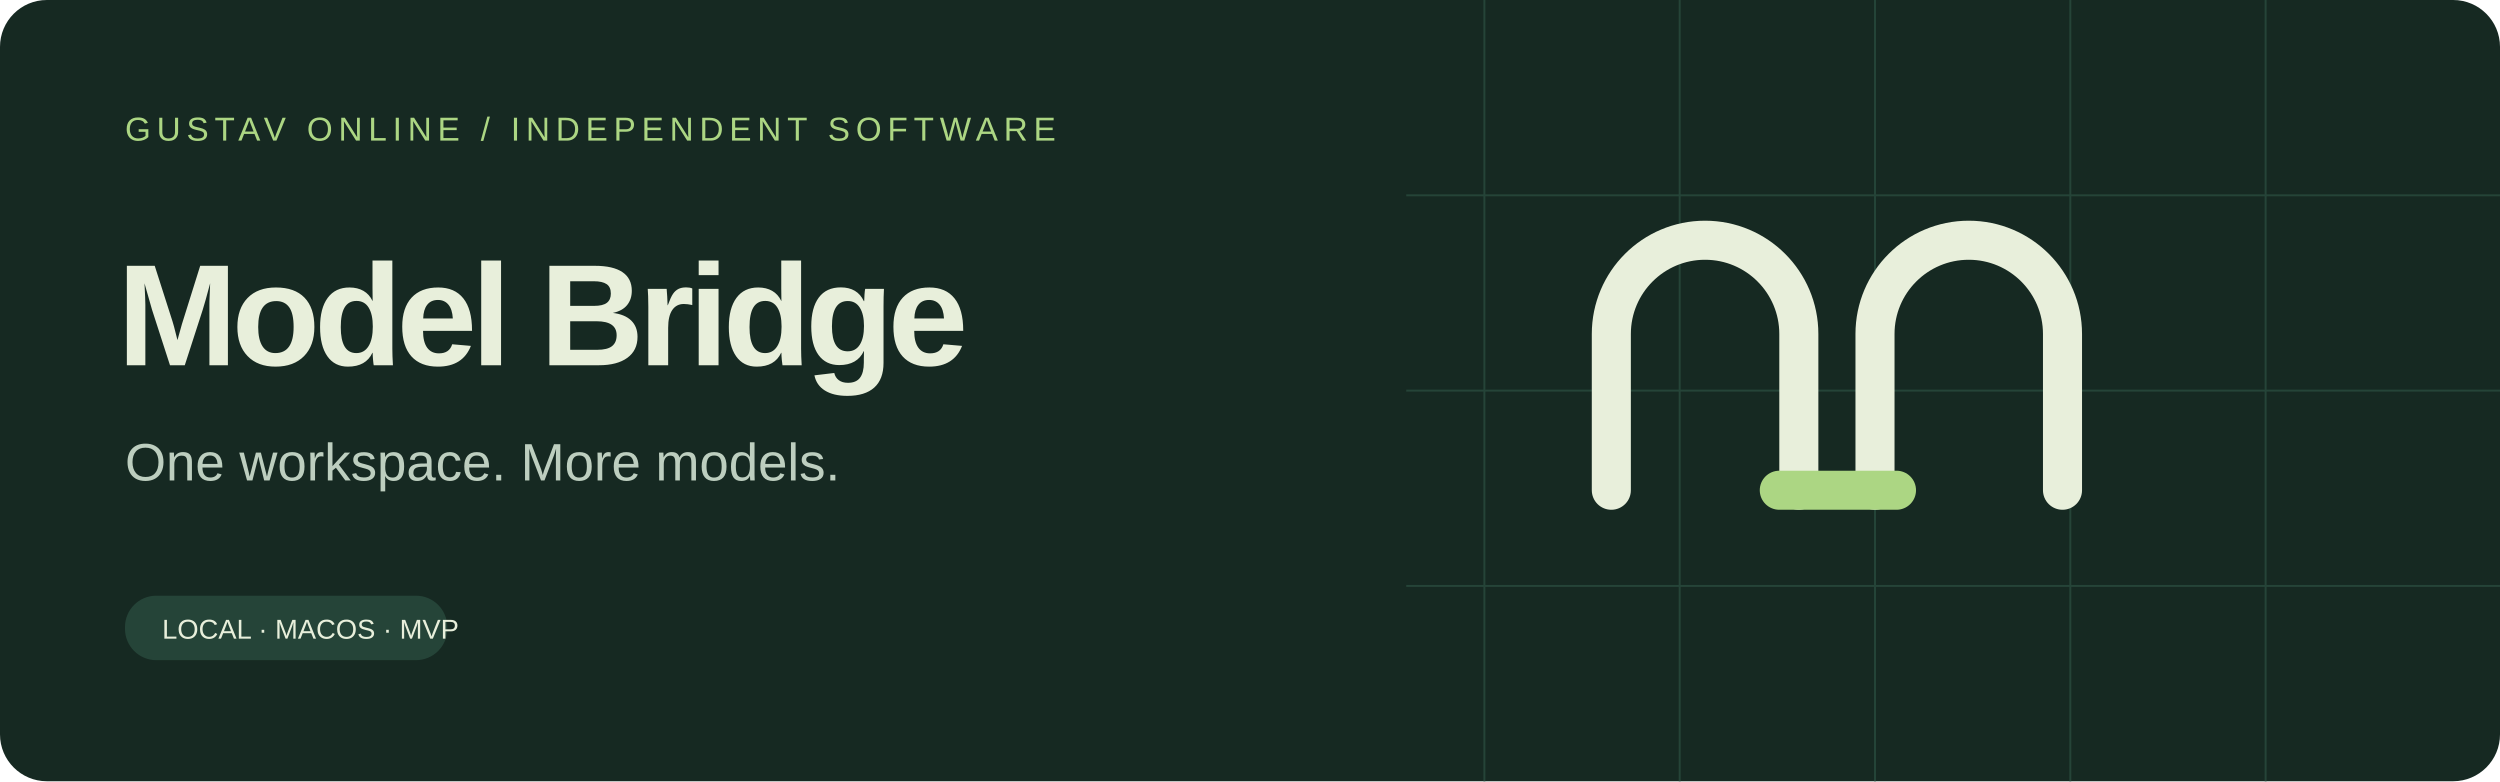
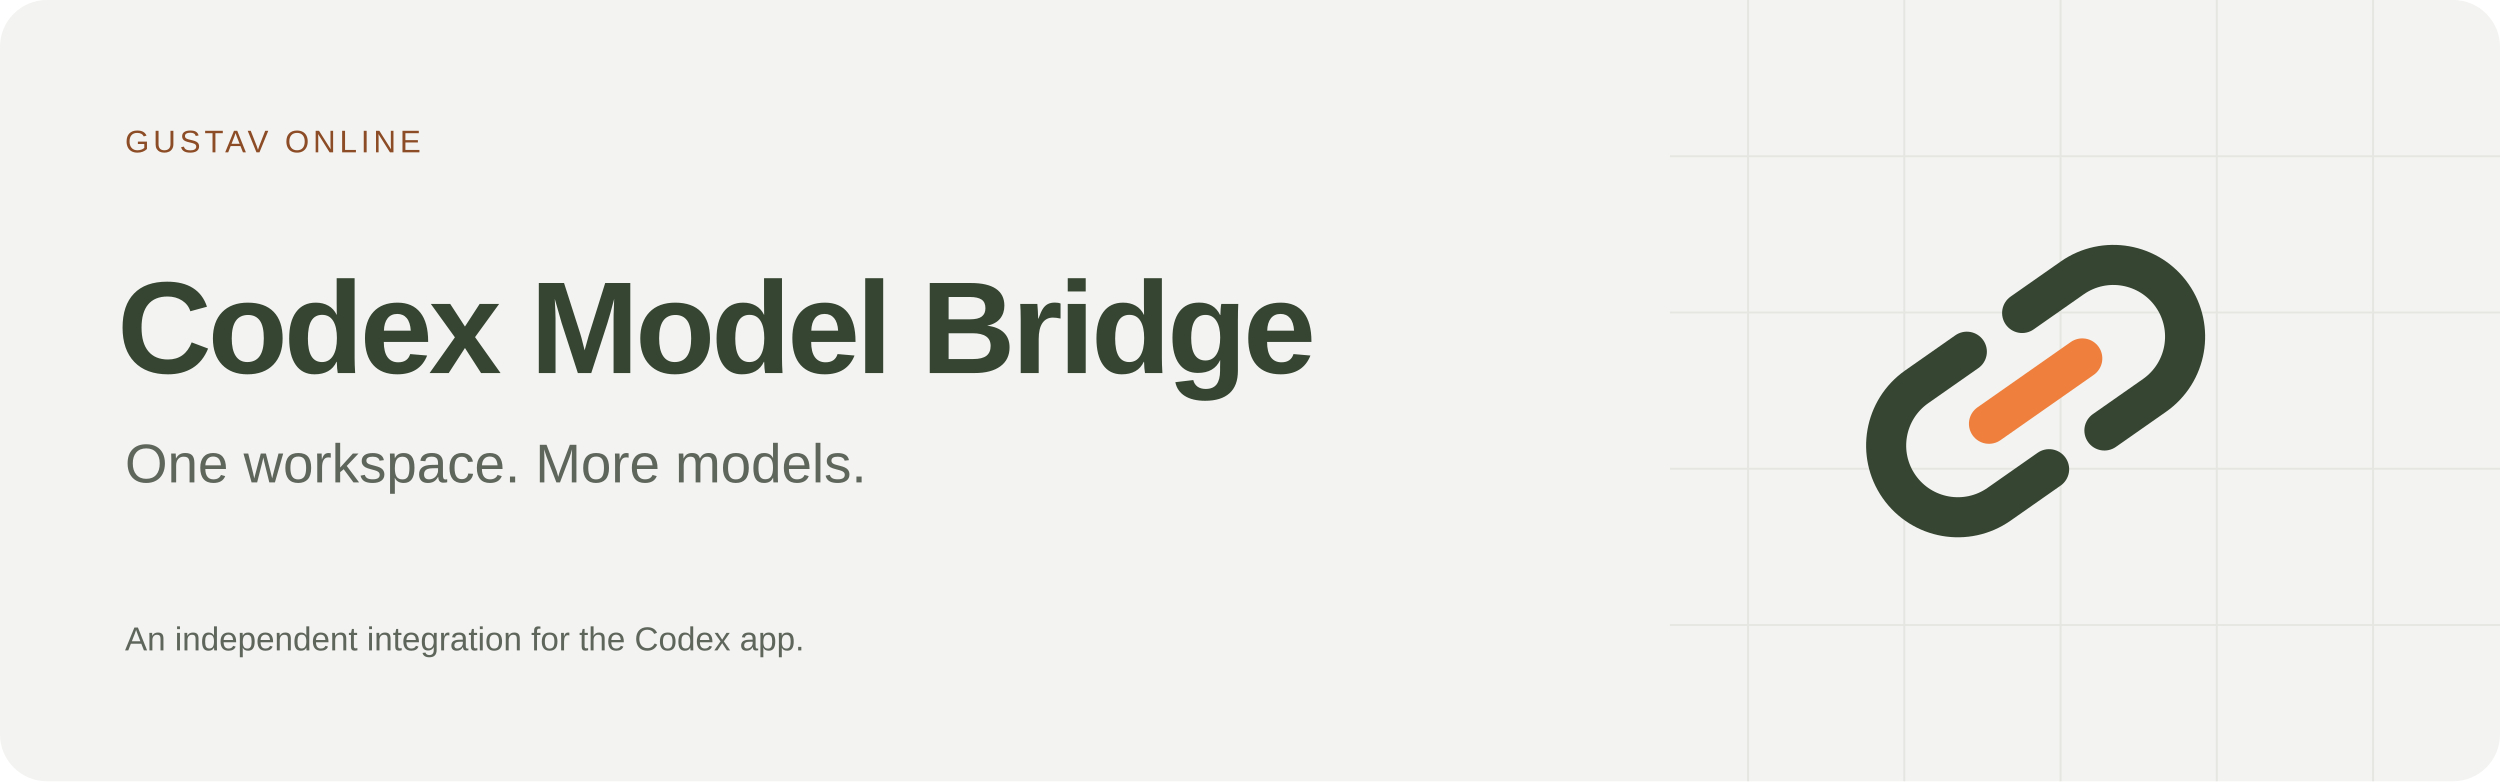
<svg xmlns="http://www.w3.org/2000/svg" width="1280" height="400" viewBox="0 0 1280 400" role="img" aria-labelledby="title desc">
-   <rect width="1280" height="400" rx="24" fill="#162922" />
-   <g fill="none" stroke="#254438" stroke-width="1">
-     <path d="M760 0v400m100-400v400m100-400v400m100-400v400m100-400v400M720 100h560M720 200h560M720 300h560" />
-   </g>
-   <text x="64" y="72" fill="#ACD683" font-family="Arial,Helvetica,sans-serif" font-size="17" letter-spacing="3">GUSTAV ONLINE / INDEPENDENT SOFTWARE</text>
-   <text x="60" y="187" fill="#E8EFDB" font-family="Arial,Helvetica,sans-serif" font-size="74" font-weight="700" letter-spacing="-3">Model Bridge</text>
-   <text x="64" y="246" fill="#BDCEBF" font-family="Arial,Helvetica,sans-serif" font-size="27">One workspace. More models.</text>
-   <rect x="64" y="305" width="165" height="33" rx="16" fill="#254438" />
-   <text x="83" y="327" fill="#E8EFDB" font-family="Arial,Helvetica,sans-serif" font-size="14">LOCAL · MACOS · MVP</text>
-   <g transform="translate(825 70)" fill="none" stroke-linecap="round" stroke-width="20">
-     <path d="M0 181V101a48 48 0 0 1 96 0v80M135 181V101a48 48 0 0 1 96 0v80" stroke="#E8EFDB" />
-     <path d="M86 181h60" stroke="#ACD683" />
+   <rect width="1280" height="400" rx="24" fill="#f3f3f1" />
+   <path d="M895 0v400M975 0v400M1055 0v400M1135 0v400M1215 0v400M855 80h425M855 160h425M855 240h425M855 320h425" fill="none" stroke="#e5e6e1" stroke-width="1" />
+   <text x="64" y="78" fill="#8c4c25" font-family="Arial,Helvetica,sans-serif" font-size="16" letter-spacing="2">GUSTAV ONLINE</text>
+   <text x="60" y="191" fill="#354531" font-family="Arial,Helvetica,sans-serif" font-size="67" font-weight="700" letter-spacing="-2">Codex Model Bridge</text>
+   <text x="64" y="247" fill="#5e655b" font-family="Arial,Helvetica,sans-serif" font-size="28">One workspace. More models.</text>
+   <text x="64" y="333" fill="#5e655b" font-family="Arial,Helvetica,sans-serif" font-size="17">An independent integration for the Codex app.</text>
+   <g transform="translate(904 62) scale(1.08)">
+     <g transform="rotate(-35 128 128)" fill="none" stroke-width="19" stroke-linecap="round" stroke-linejoin="round">
+       <path d="M112 94H83a34 34 0 0 0 0 68h29" stroke="#354531" />
+       <path d="M144 94h29a34 34 0 0 1 0 68h-29" stroke="#354531" />
+       <path d="M101 128h54" stroke="#ee7f3c" />
+     </g>
  </g>
</svg>
